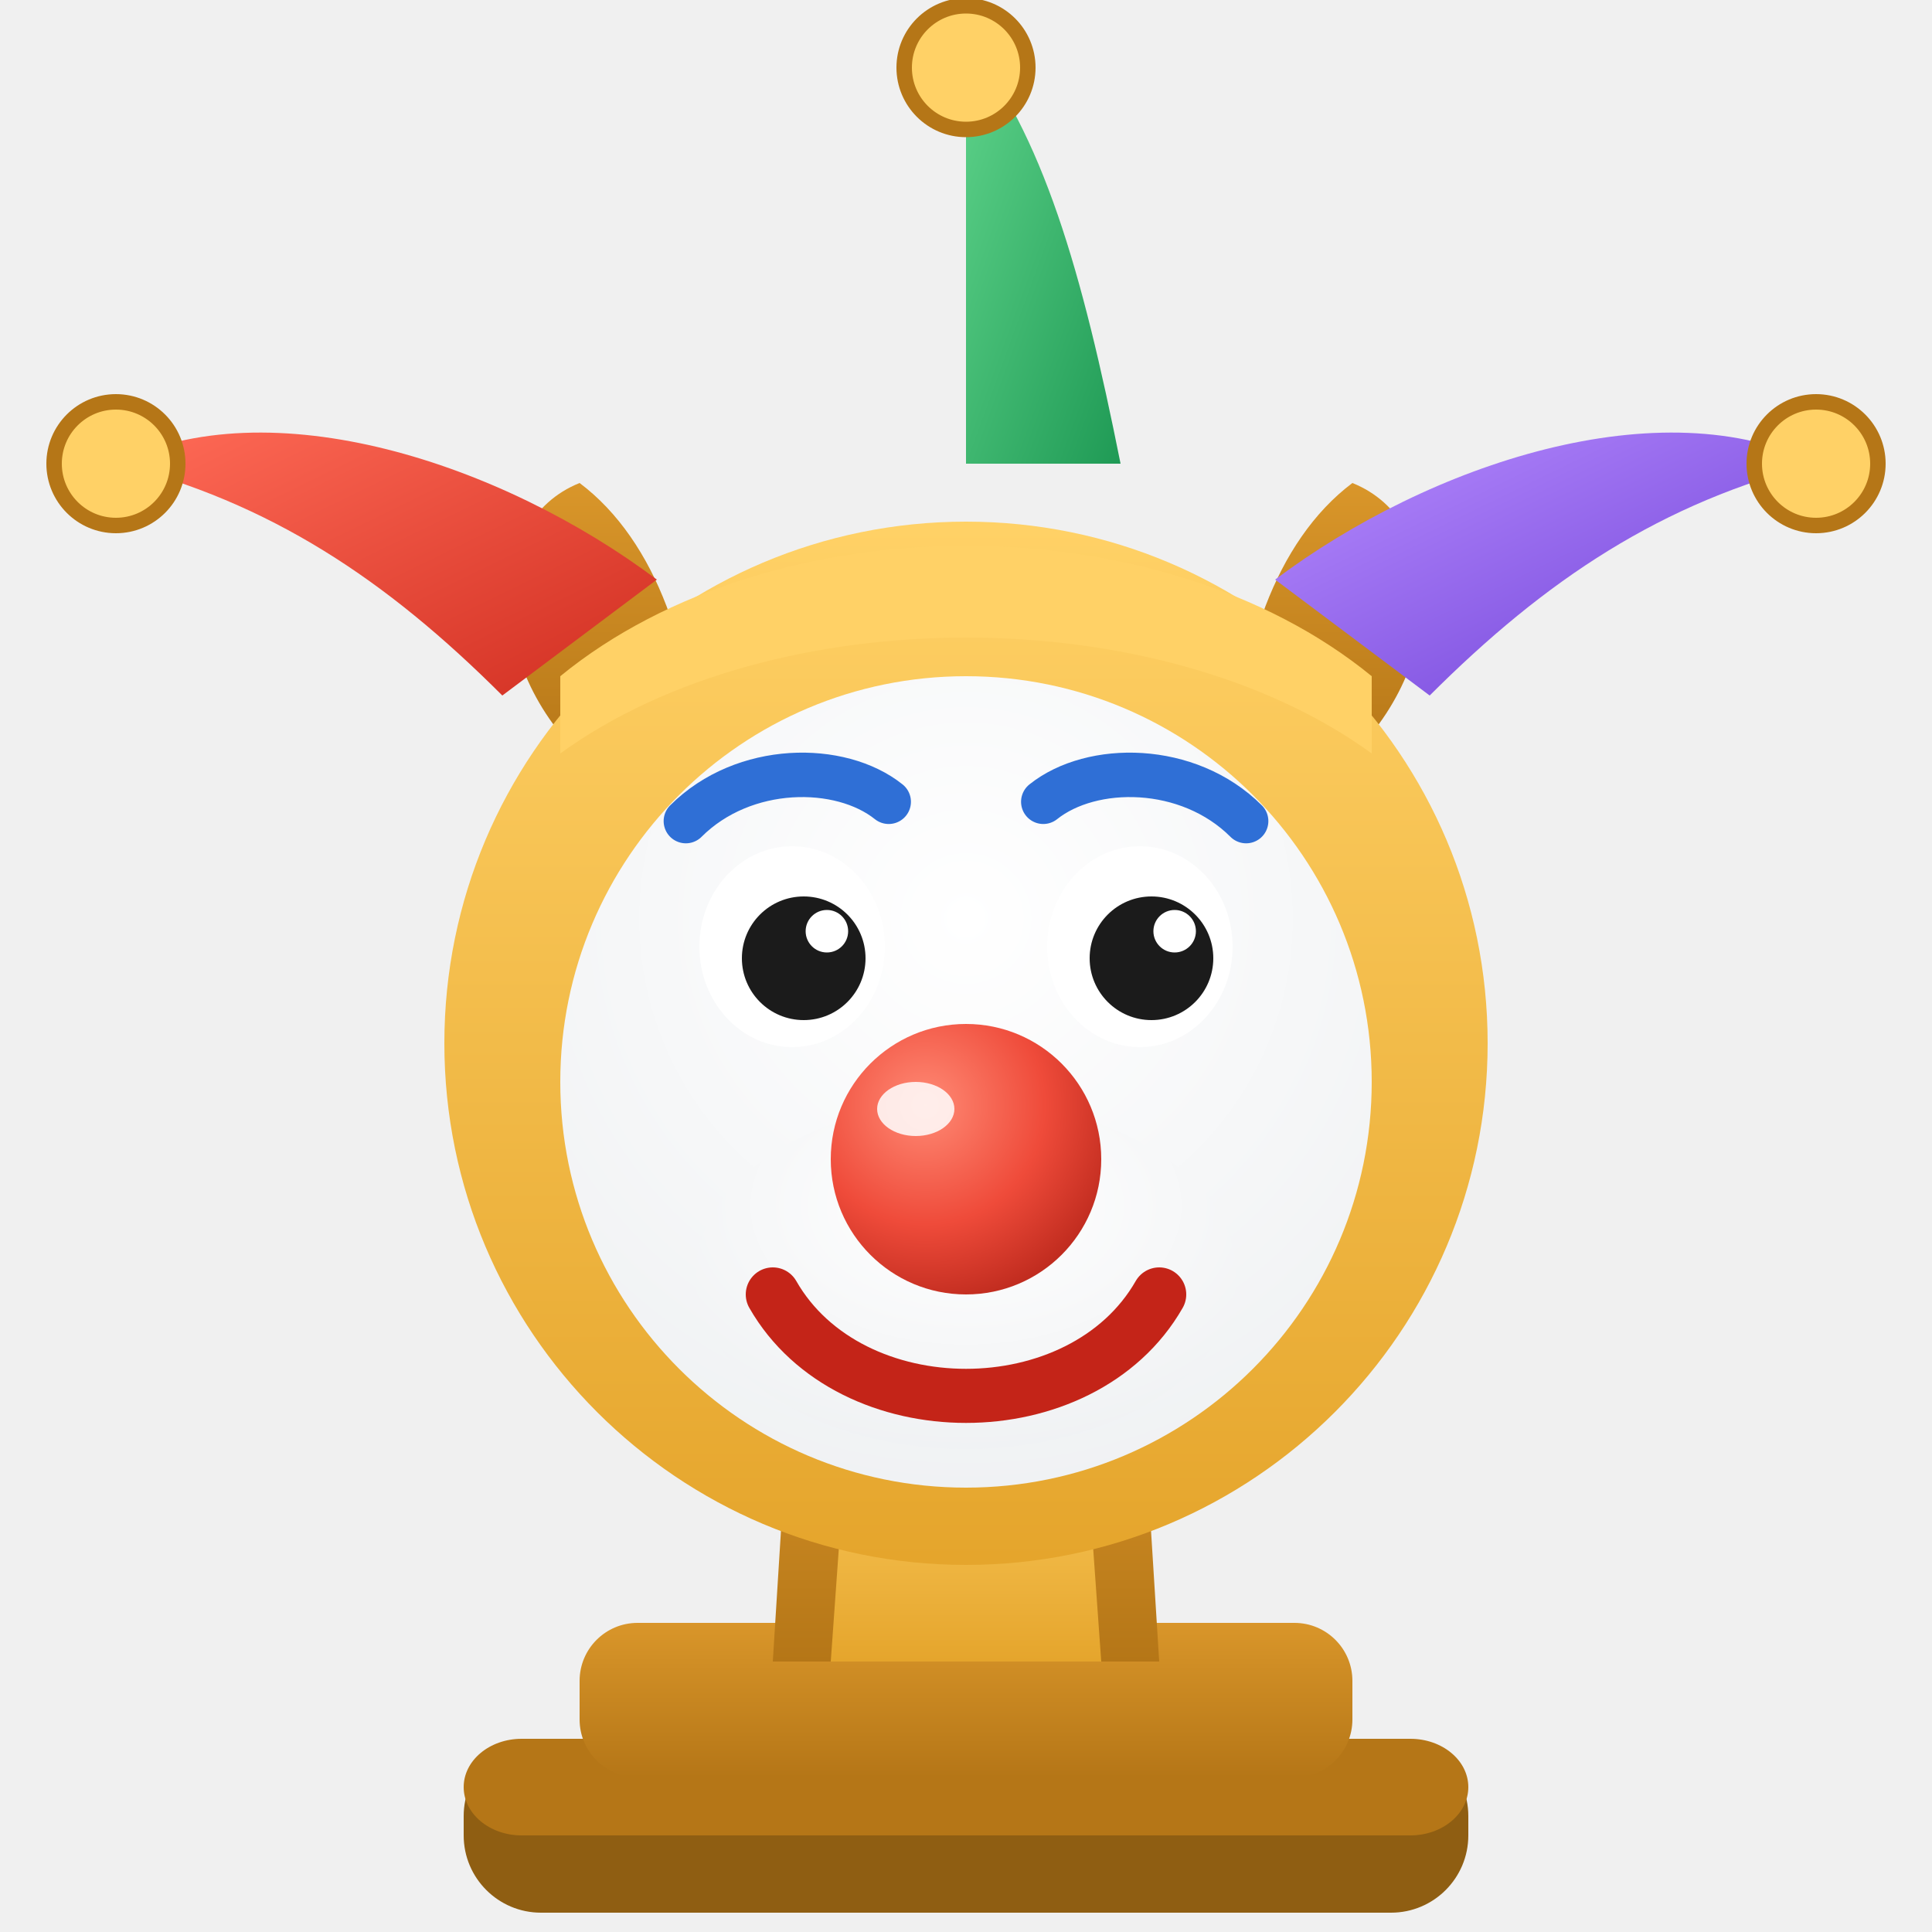
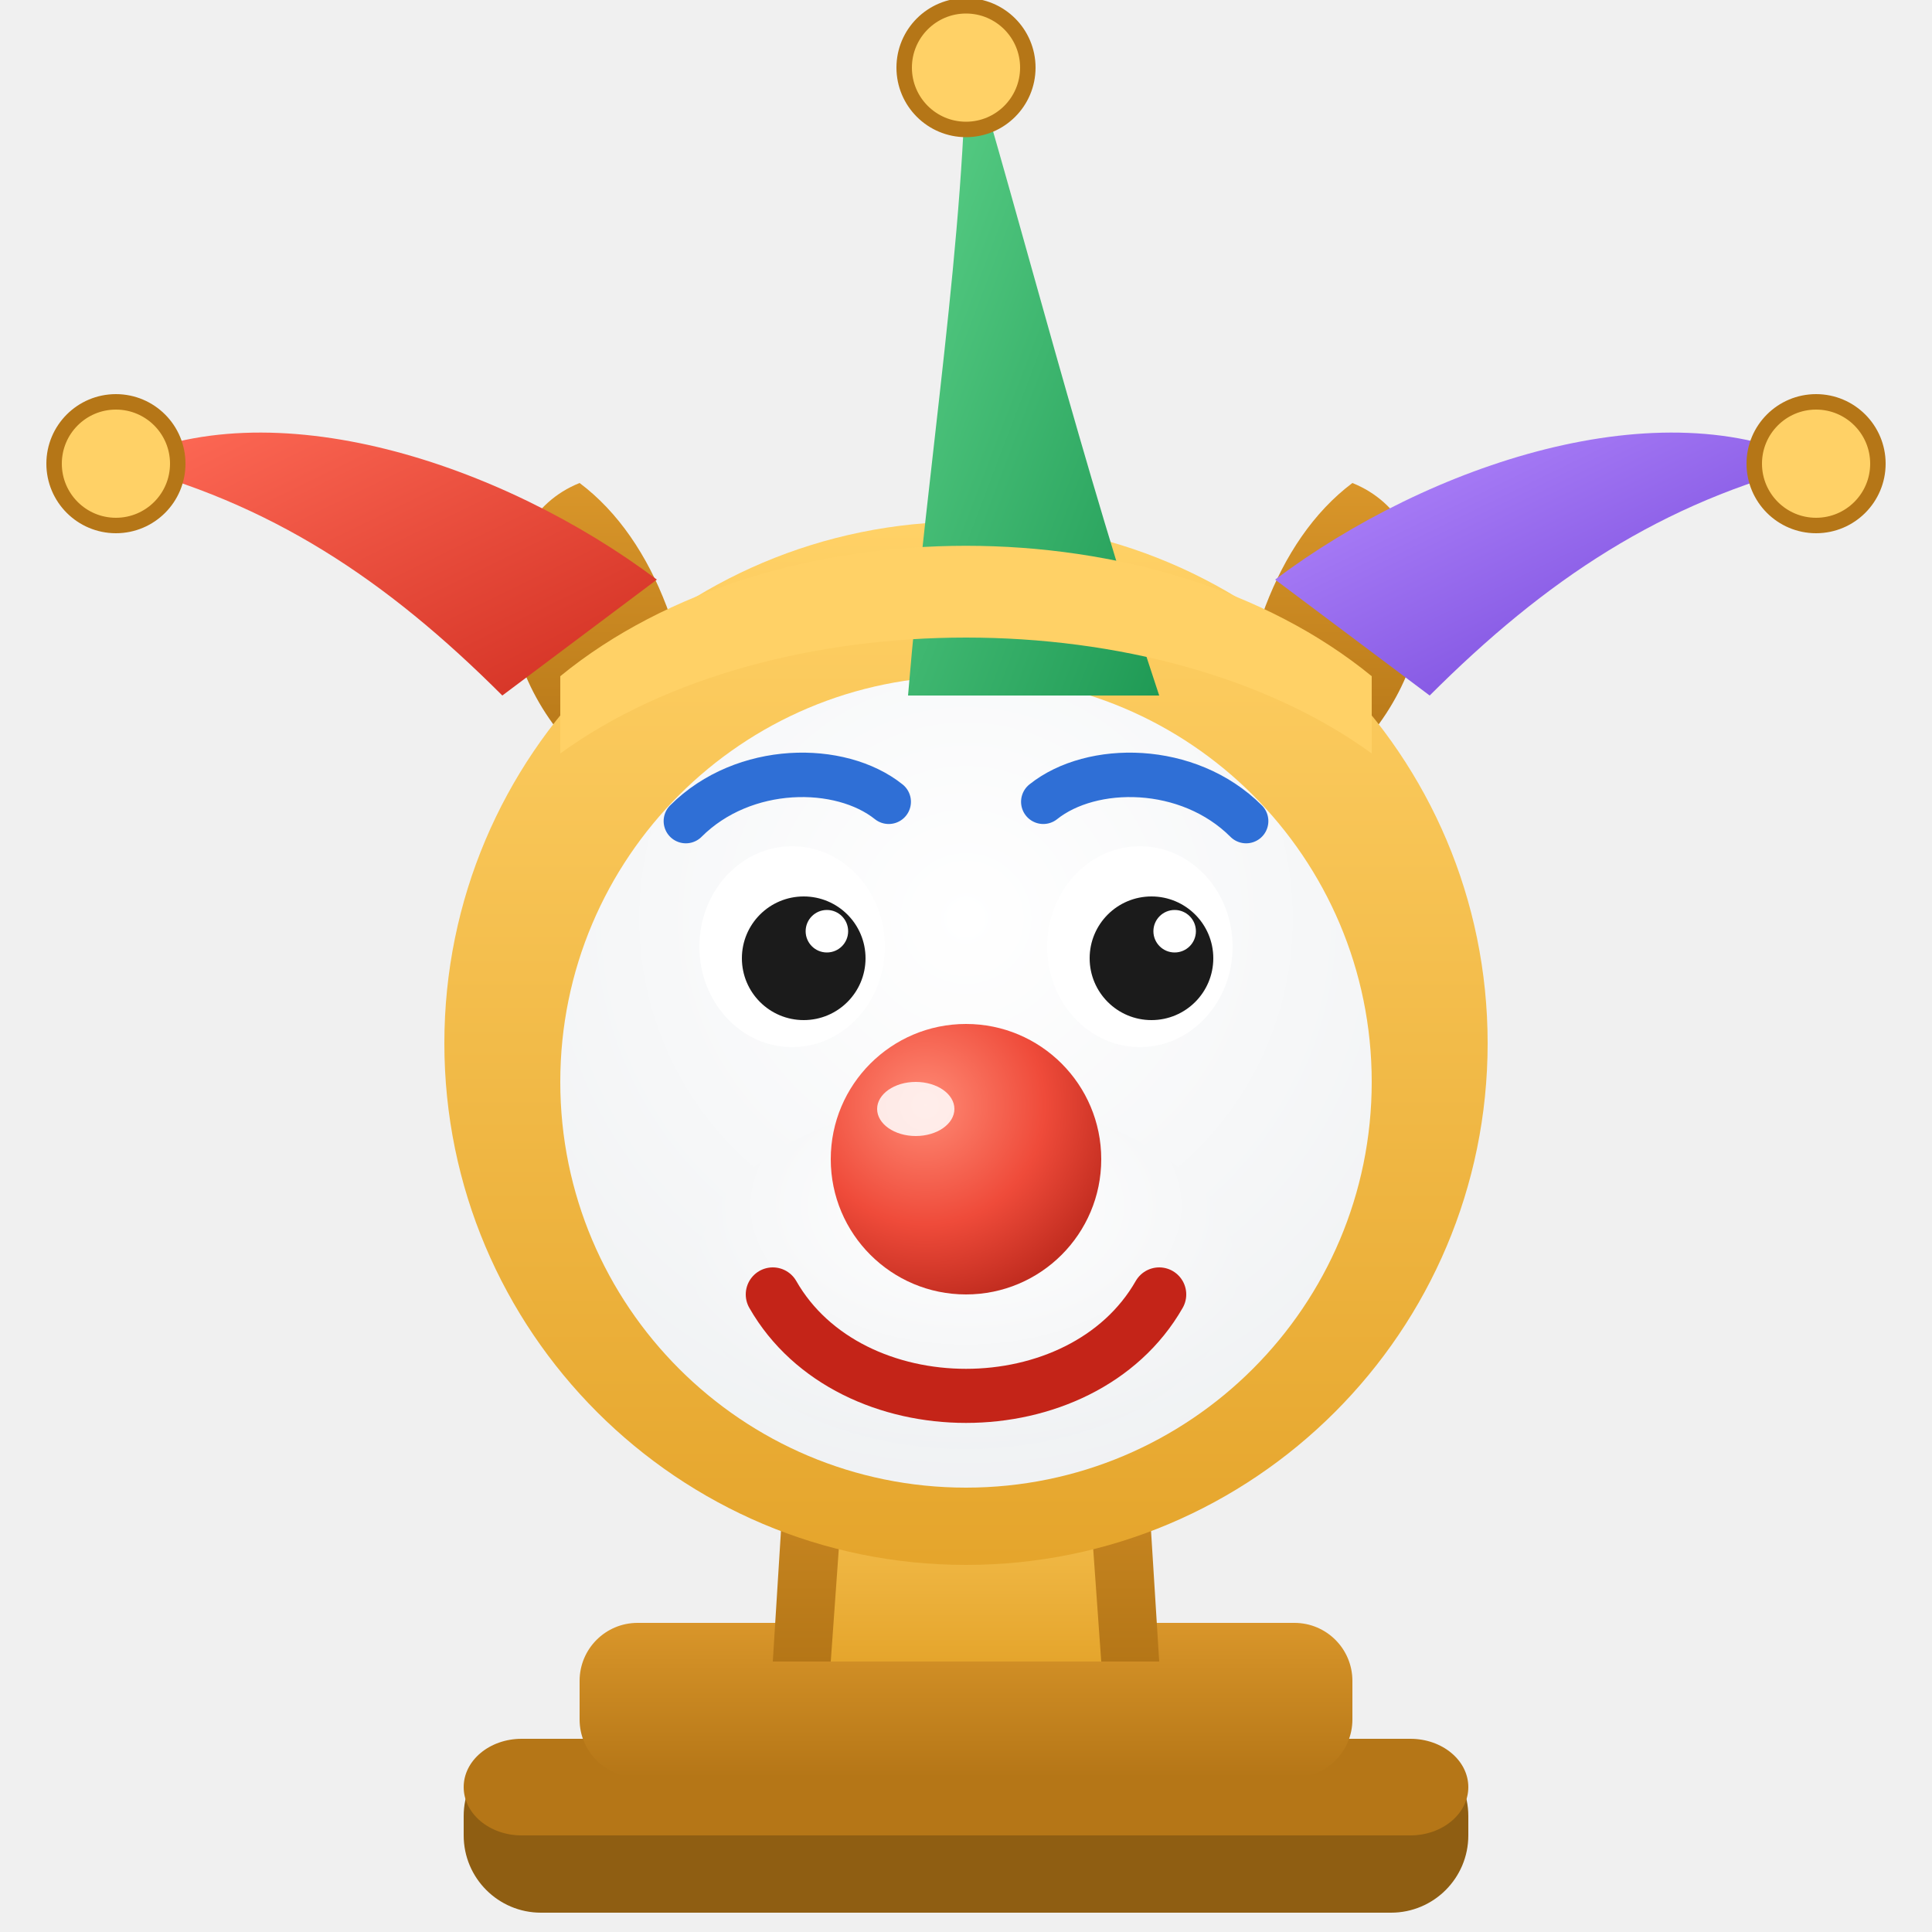
<svg xmlns="http://www.w3.org/2000/svg" viewBox="0 0 100 100" width="512" height="512">
  <defs>
    <linearGradient id="gold" x1="0" y1="0" x2="0" y2="1">
      <stop offset="0" stop-color="#ffd166" />
      <stop offset="1" stop-color="#e5a52c" />
    </linearGradient>
    <linearGradient id="gold2" x1="0" y1="0" x2="0" y2="1">
      <stop offset="0" stop-color="#d9962a" />
      <stop offset="1" stop-color="#b57617" />
    </linearGradient>
    <radialGradient id="nose" cx=".35" cy=".3" r=".8">
      <stop offset="0" stop-color="#ff8a75" />
      <stop offset=".55" stop-color="#ef4b3a" />
      <stop offset="1" stop-color="#b8261a" />
    </radialGradient>
    <radialGradient id="face" cx=".5" cy=".3" r=".8">
      <stop offset="0" stop-color="#ffffff" />
      <stop offset="1" stop-color="#eef0f2" />
    </radialGradient>
    <linearGradient id="red" x1="0" y1="0" x2="1" y2="1">
      <stop offset="0" stop-color="#ff6b57" />
      <stop offset="1" stop-color="#d12e21" />
    </linearGradient>
    <linearGradient id="green" x1="0" y1="0" x2="1" y2="1">
      <stop offset="0" stop-color="#5ed38a" />
      <stop offset="1" stop-color="#1f9a55" />
    </linearGradient>
    <linearGradient id="purple" x1="0" y1="0" x2="1" y2="1">
      <stop offset="0" stop-color="#b78cff" />
      <stop offset="1" stop-color="#6d3fd6" />
    </linearGradient>
  </defs>
  <rect x="24" y="90" width="52" height="9" rx="4" fill="#8f5e12" />
  <rect x="24" y="90" width="52" height="5" rx="3" fill="#b57617" />
  <rect x="30" y="84" width="40" height="8" rx="3" fill="url(#gold2)" />
  <path d="M40 86 L41 70 L59 70 L60 86 Z" fill="url(#gold2)" />
  <path d="M43 86 L44 72 L56 72 L57 86 Z" fill="url(#gold)" />
  <path d="M31 40 C25 35 25 27 30 25 C34 28 36 34 36 40 Z" fill="url(#gold2)" />
  <path d="M69 40 C75 35 75 27 70 25 C66 28 64 34 64 40 Z" fill="url(#gold2)" />
  <circle cx="50" cy="54" r="27" fill="url(#gold)" />
  <circle cx="50" cy="56" r="21" fill="url(#face)" />
  <ellipse cx="50" cy="66" rx="14" ry="9" fill="url(#face)" />
  <path d="M40 67 C44 74 56 74 60 67" fill="none" stroke="#c42418" stroke-width="2.8" stroke-linecap="round" />
  <circle cx="50" cy="60" r="7" fill="url(#nose)" />
  <ellipse cx="47.4" cy="57.4" rx="2" ry="1.4" fill="#fff" opacity=".85" />
  <ellipse cx="41" cy="49" rx="4.8" ry="5.2" fill="#fff" />
  <ellipse cx="59" cy="49" rx="4.8" ry="5.2" fill="#fff" />
  <circle cx="41.6" cy="49.6" r="3.2" fill="#1b1b1b" />
  <circle cx="59.6" cy="49.6" r="3.2" fill="#1b1b1b" />
  <circle cx="42.8" cy="48.2" r="1.1" fill="#fff" />
  <circle cx="60.8" cy="48.2" r="1.1" fill="#fff" />
  <path d="M35.5 42.5 C38.5 39.5 43.5 39.5 46 41.5" fill="none" stroke="#2f6fd6" stroke-width="2.3" stroke-linecap="round" />
  <path d="M54 41.5 C56.5 39.5 61.5 39.5 64.5 42.5" fill="none" stroke="#2f6fd6" stroke-width="2.3" stroke-linecap="round" />
  <path d="M34 30 C26 24 14 20 6 24 C14 26 20 30 26 36 Z" fill="url(#red)" />
-   <path d="M50 24 C50 14 50 7 50 2 C54 7 56 14 58 24 Z" fill="url(#green)" />
+   <path d="M47 36 C48 24 50 12 50 2 C53 12 56 24 60 36 Z" fill="url(#green)" />
  <path d="M66 30 C74 24 86 20 94 24 C86 26 80 30 74 36 Z" fill="url(#purple)" />
  <path d="M29 35 C40 26 60 26 71 35 L71 39 C60 31 40 31 29 39 Z" fill="#ffd166" />
  <circle cx="6" cy="24" r="3.2" fill="#ffd166" stroke="#b57617" stroke-width=".8" />
  <circle cx="50" cy="3.5" r="3.2" fill="#ffd166" stroke="#b57617" stroke-width=".8" />
  <circle cx="94" cy="24" r="3.2" fill="#ffd166" stroke="#b57617" stroke-width=".8" />
</svg>
